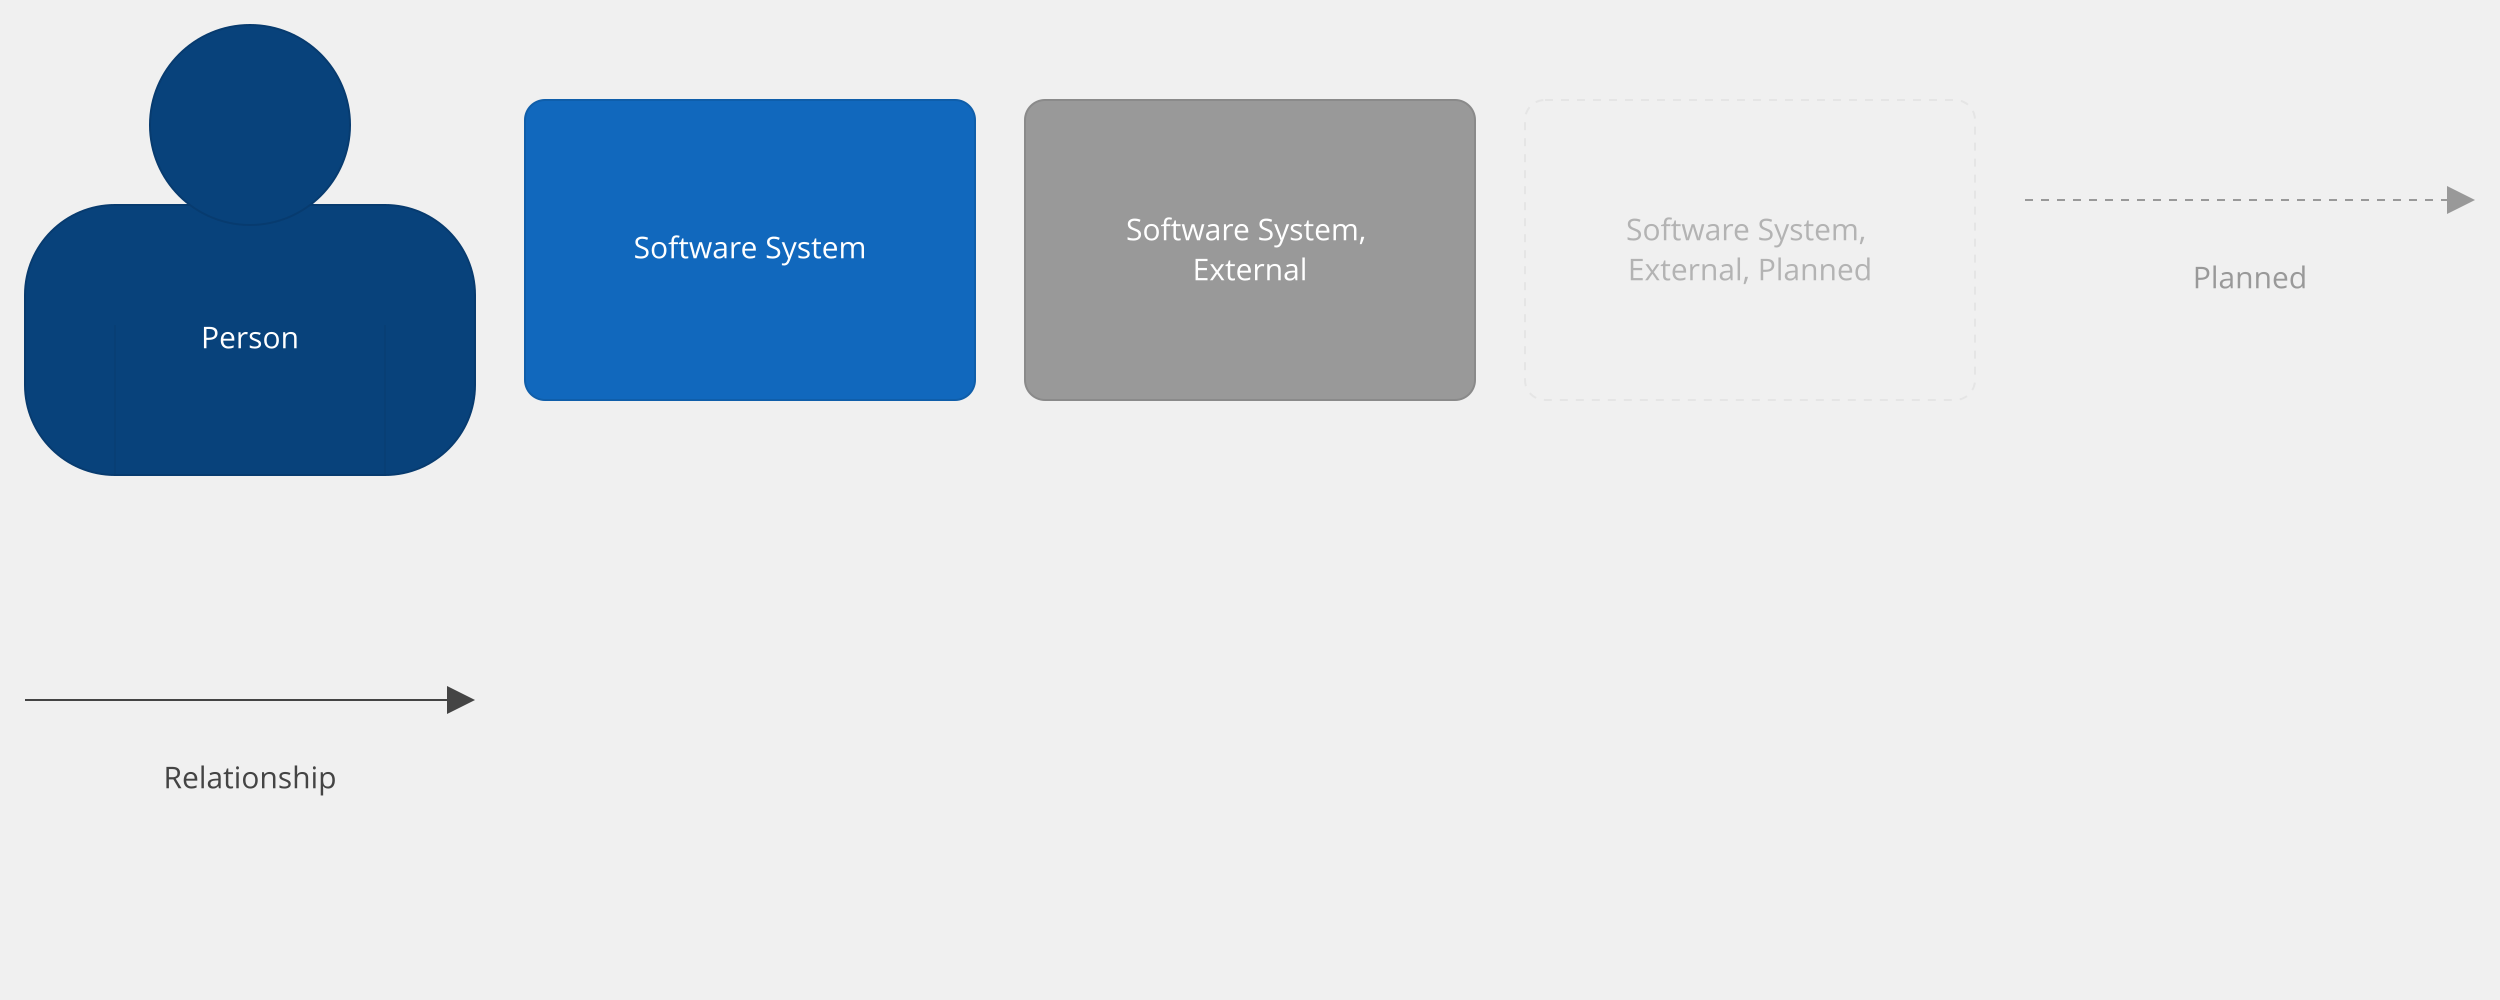
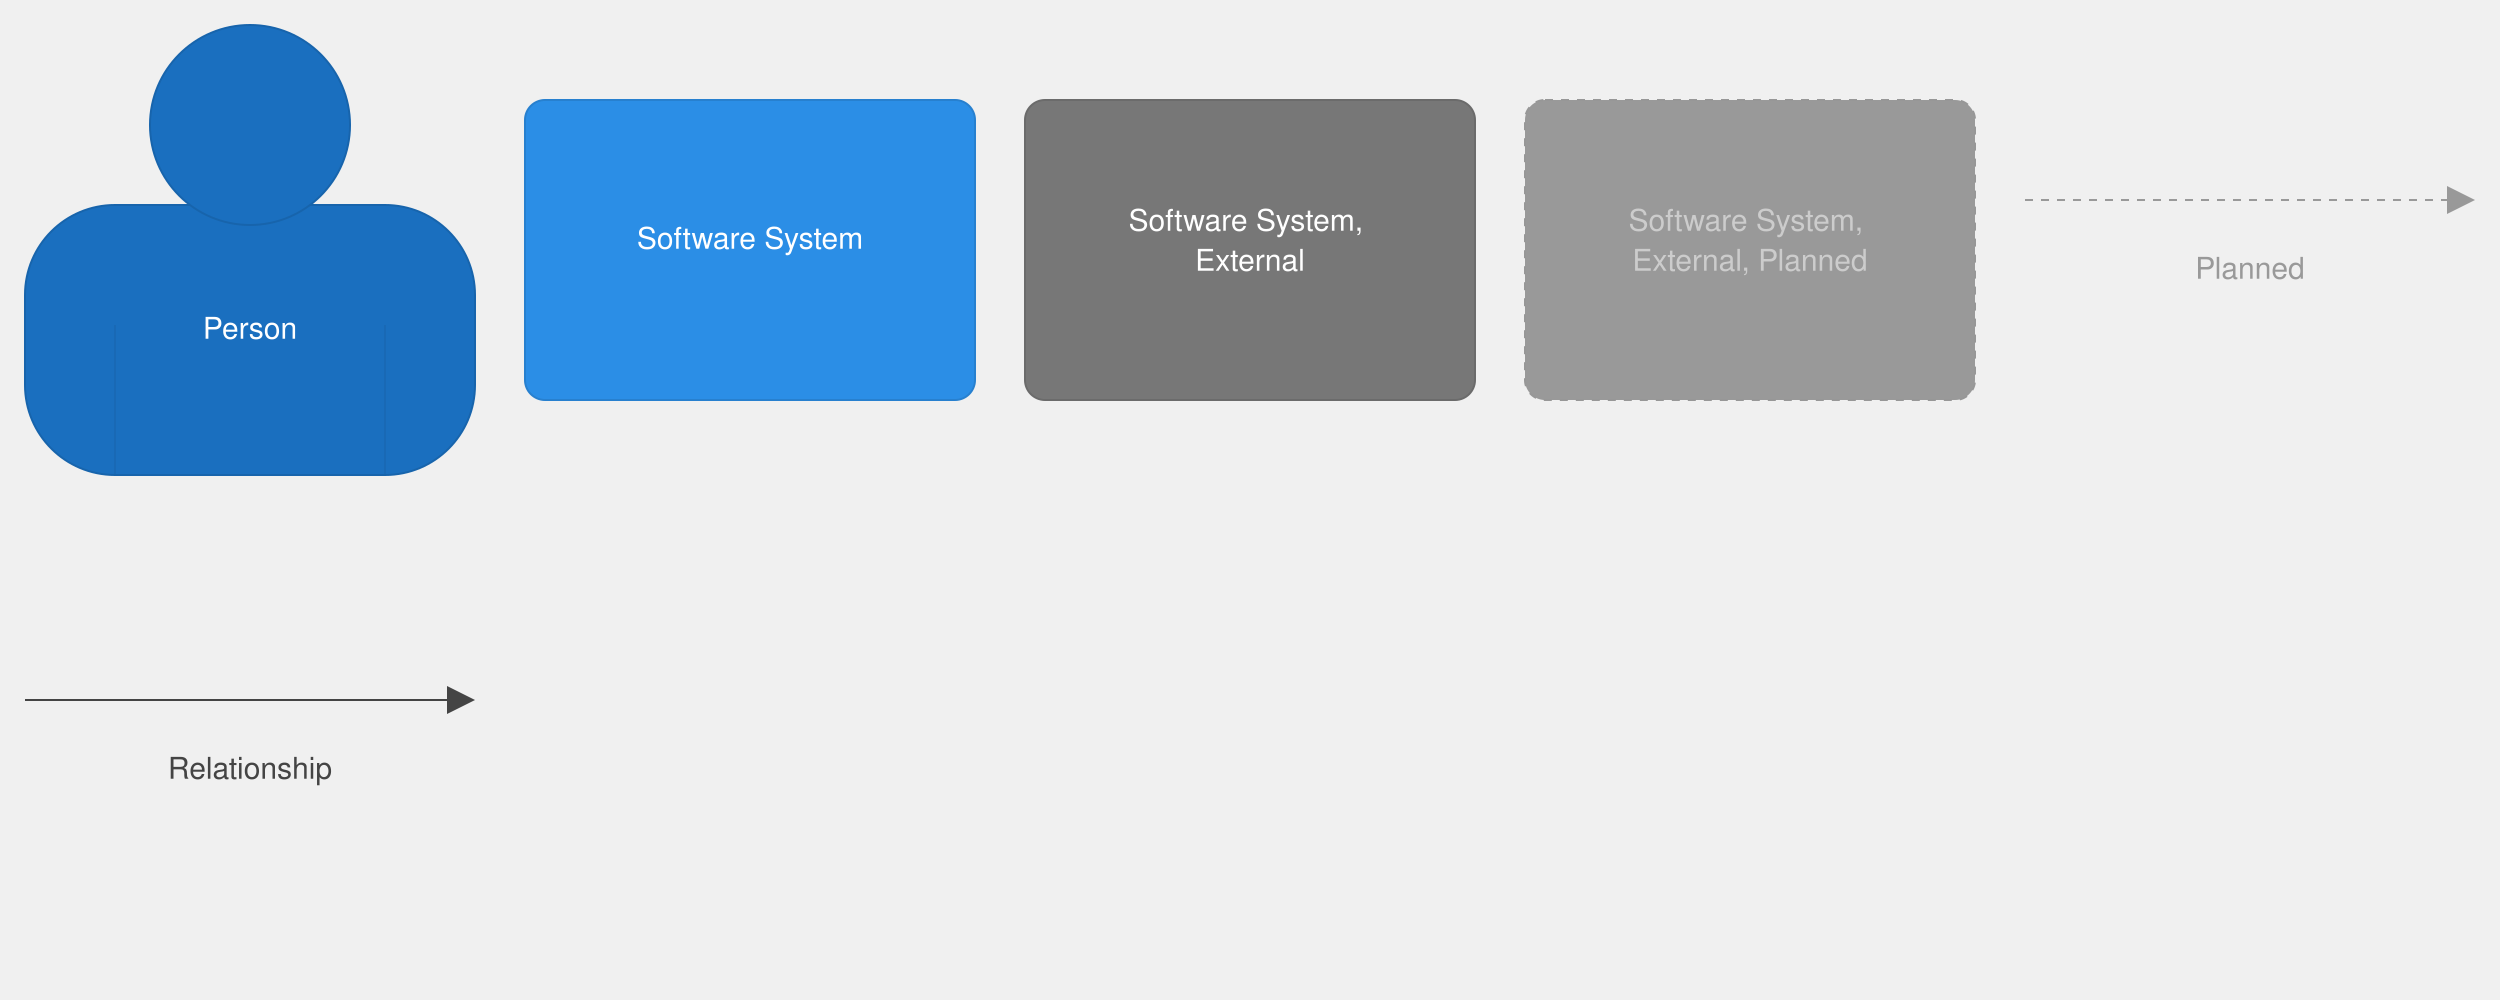
<svg xmlns="http://www.w3.org/2000/svg" version="1.1" viewBox="0 0 2500 1000" style="background: #ffffff">
  <g transform="translate(25,25)">
-     <rect x="0" y="180" width="450" height="270" rx="90" fill="#08427b" stroke-width="2" stroke="#073b6f" stroke-dasharray="" />
-     <circle cx="225" cy="100" r="100" fill="#08427b" stroke-width="2" stroke="#073b6f" stroke-dasharray="" />
-     <line x1="90" y1="300" x2="90" y2="450" stroke-width="1" stroke="#073b6f" stroke-dasharray="" />
-     <line x1="360" y1="300" x2="360" y2="450" stroke-width="1" stroke="#073b6f" stroke-dasharray="" />
-     <text x="225" y="260" text-anchor="middle" dominant-baseline="hanging" fill="#ffffff" font-size="30px" font-family="Open Sans, Tahoma, Arial">
+     <rect x="0" y="180" width="450" height="270" rx="90" fill="#1a6fbf" stroke-width="2" stroke="#1764ac" stroke-dasharray="" />
+     <circle cx="225" cy="100" r="100" fill="#1a6fbf" stroke-width="2" stroke="#1764ac" stroke-dasharray="" />
+     <line x1="90" y1="300" x2="90" y2="450" stroke-width="1" stroke="#1764ac" stroke-dasharray="" />
+     <line x1="360" y1="300" x2="360" y2="450" stroke-width="1" stroke="#1764ac" stroke-dasharray="" />
+     <text x="225" y="260" text-anchor="middle" dominant-baseline="hanging" fill="#ffffff" font-size="30px" font-family="Tahoma, Verdana, Helvetica, Arial">
      <tspan x="225" dy="40px">Person</tspan>
    </text>
  </g>
  <g transform="translate(525,100)">
-     <rect width="450" height="300" rx="20" ry="20" x="0" y="0" fill="#1168bd" stroke-width="2" stroke="#0f5eaa" stroke-dasharray="" />
-     <text x="225" y="95" text-anchor="middle" dominant-baseline="hanging" fill="#ffffff" font-size="30px" font-family="Open Sans, Tahoma, Arial">
+     <rect width="450" height="300" rx="20" ry="20" x="0" y="0" fill="#2b8ee6" stroke-width="2" stroke="#2780cf" stroke-dasharray="" />
+     <text x="225" y="95" text-anchor="middle" dominant-baseline="hanging" fill="#ffffff" font-size="30px" font-family="Tahoma, Verdana, Helvetica, Arial">
      <tspan x="225" dy="40px">Software System</tspan>
    </text>
  </g>
  <g transform="translate(1025,100)">
-     <rect width="450" height="300" rx="20" ry="20" x="0" y="0" fill="#999999" stroke-width="2" stroke="#8a8a8a" stroke-dasharray="" />
-     <text x="225" y="77" text-anchor="middle" dominant-baseline="hanging" fill="#ffffff" font-size="30px" font-family="Open Sans, Tahoma, Arial">
+     <rect width="450" height="300" rx="20" ry="20" x="0" y="0" fill="#777777" stroke-width="2" stroke="#6b6b6b" stroke-dasharray="" />
+     <text x="225" y="77" text-anchor="middle" dominant-baseline="hanging" fill="#ffffff" font-size="30px" font-family="Tahoma, Verdana, Helvetica, Arial">
      <tspan x="225" dy="40px">Software System,</tspan>
      <tspan x="225" dy="40px">External</tspan>
    </text>
  </g>
  <g transform="translate(1525,100)">
-     <rect width="450" height="300" rx="20" ry="20" x="0" y="0" fill="#f0f0f0" stroke-width="2" stroke="#e5e5e5" stroke-dasharray="8,8" />
-     <text x="225" y="77" text-anchor="middle" dominant-baseline="hanging" fill="#b3b3b3" font-size="30px" font-family="Open Sans, Tahoma, Arial">
+     <rect width="450" height="300" rx="20" ry="20" x="0" y="0" fill="#999999" stroke-width="2" stroke="#979797" stroke-dasharray="8,8" />
+     <text x="225" y="77" text-anchor="middle" dominant-baseline="hanging" fill="#cccccc" font-size="30px" font-family="Tahoma, Verdana, Helvetica, Arial">
      <tspan x="225" dy="40px">Software System,</tspan>
      <tspan x="225" dy="40px">External, Planned</tspan>
    </text>
  </g>
  <g transform="translate(2025,170)">
    <path d="M422,0 L422,44 L450,30 L 422,16" style="fill:#999999" />
    <path d="M0,30 L422,30" style="stroke:#999999; stroke-width: 2; fill: none; stroke-dasharray: 8 8;" />
-     <text x="225" y="55" text-anchor="middle" dominant-baseline="hanging" fill="#999999" font-size="30px" font-family="Open Sans, Tahoma, Arial">
+     <text x="225" y="55" text-anchor="middle" dominant-baseline="hanging" fill="#999999" font-size="30px" font-family="Tahoma, Verdana, Helvetica, Arial">
      <tspan x="225" dy="40px">Planned</tspan>
    </text>
  </g>
  <g transform="translate(25,670)">
    <path d="M422,0 L422,44 L450,30 L 422,16" style="fill:#444444" />
    <path d="M0,30 L422,30" style="stroke:#444444; stroke-width: 2; fill: none; stroke-dasharray: ;" />
-     <text x="225" y="55" text-anchor="middle" dominant-baseline="hanging" fill="#444444" font-size="30px" font-family="Open Sans, Tahoma, Arial">
+     <text x="225" y="55" text-anchor="middle" dominant-baseline="hanging" fill="#444444" font-size="30px" font-family="Tahoma, Verdana, Helvetica, Arial">
      <tspan x="225" dy="40px">Relationship</tspan>
    </text>
  </g>
</svg>
